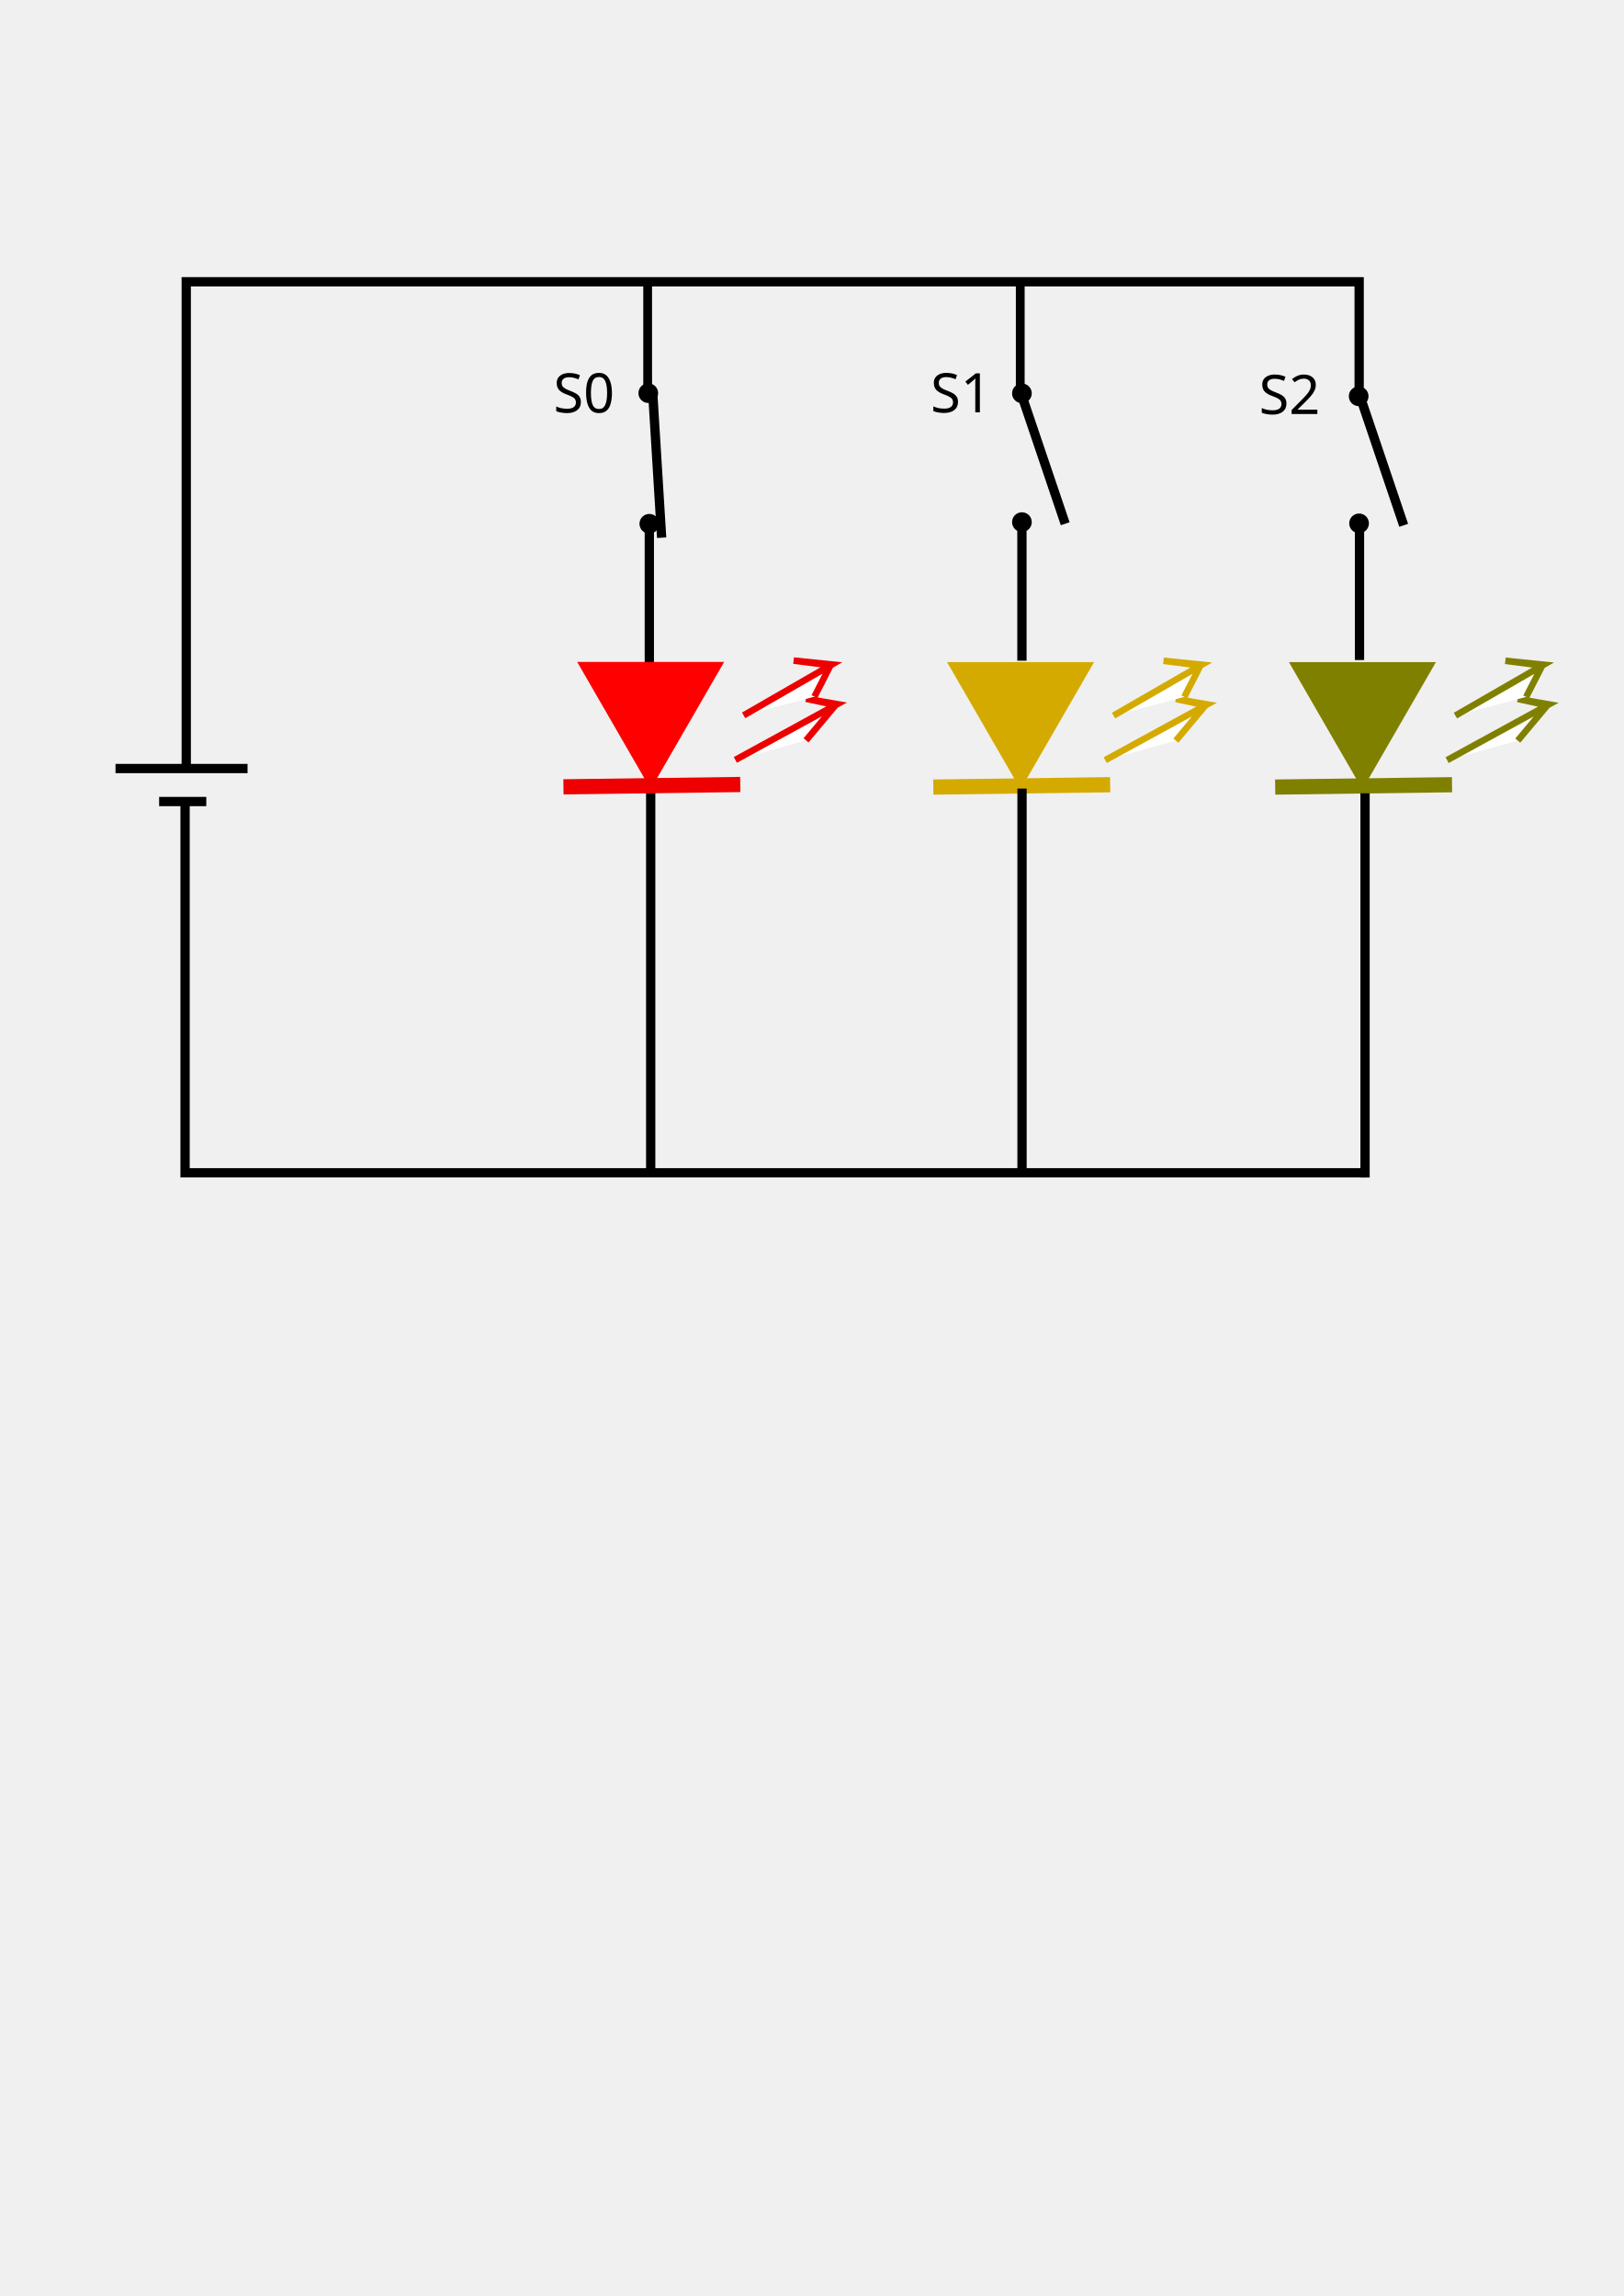
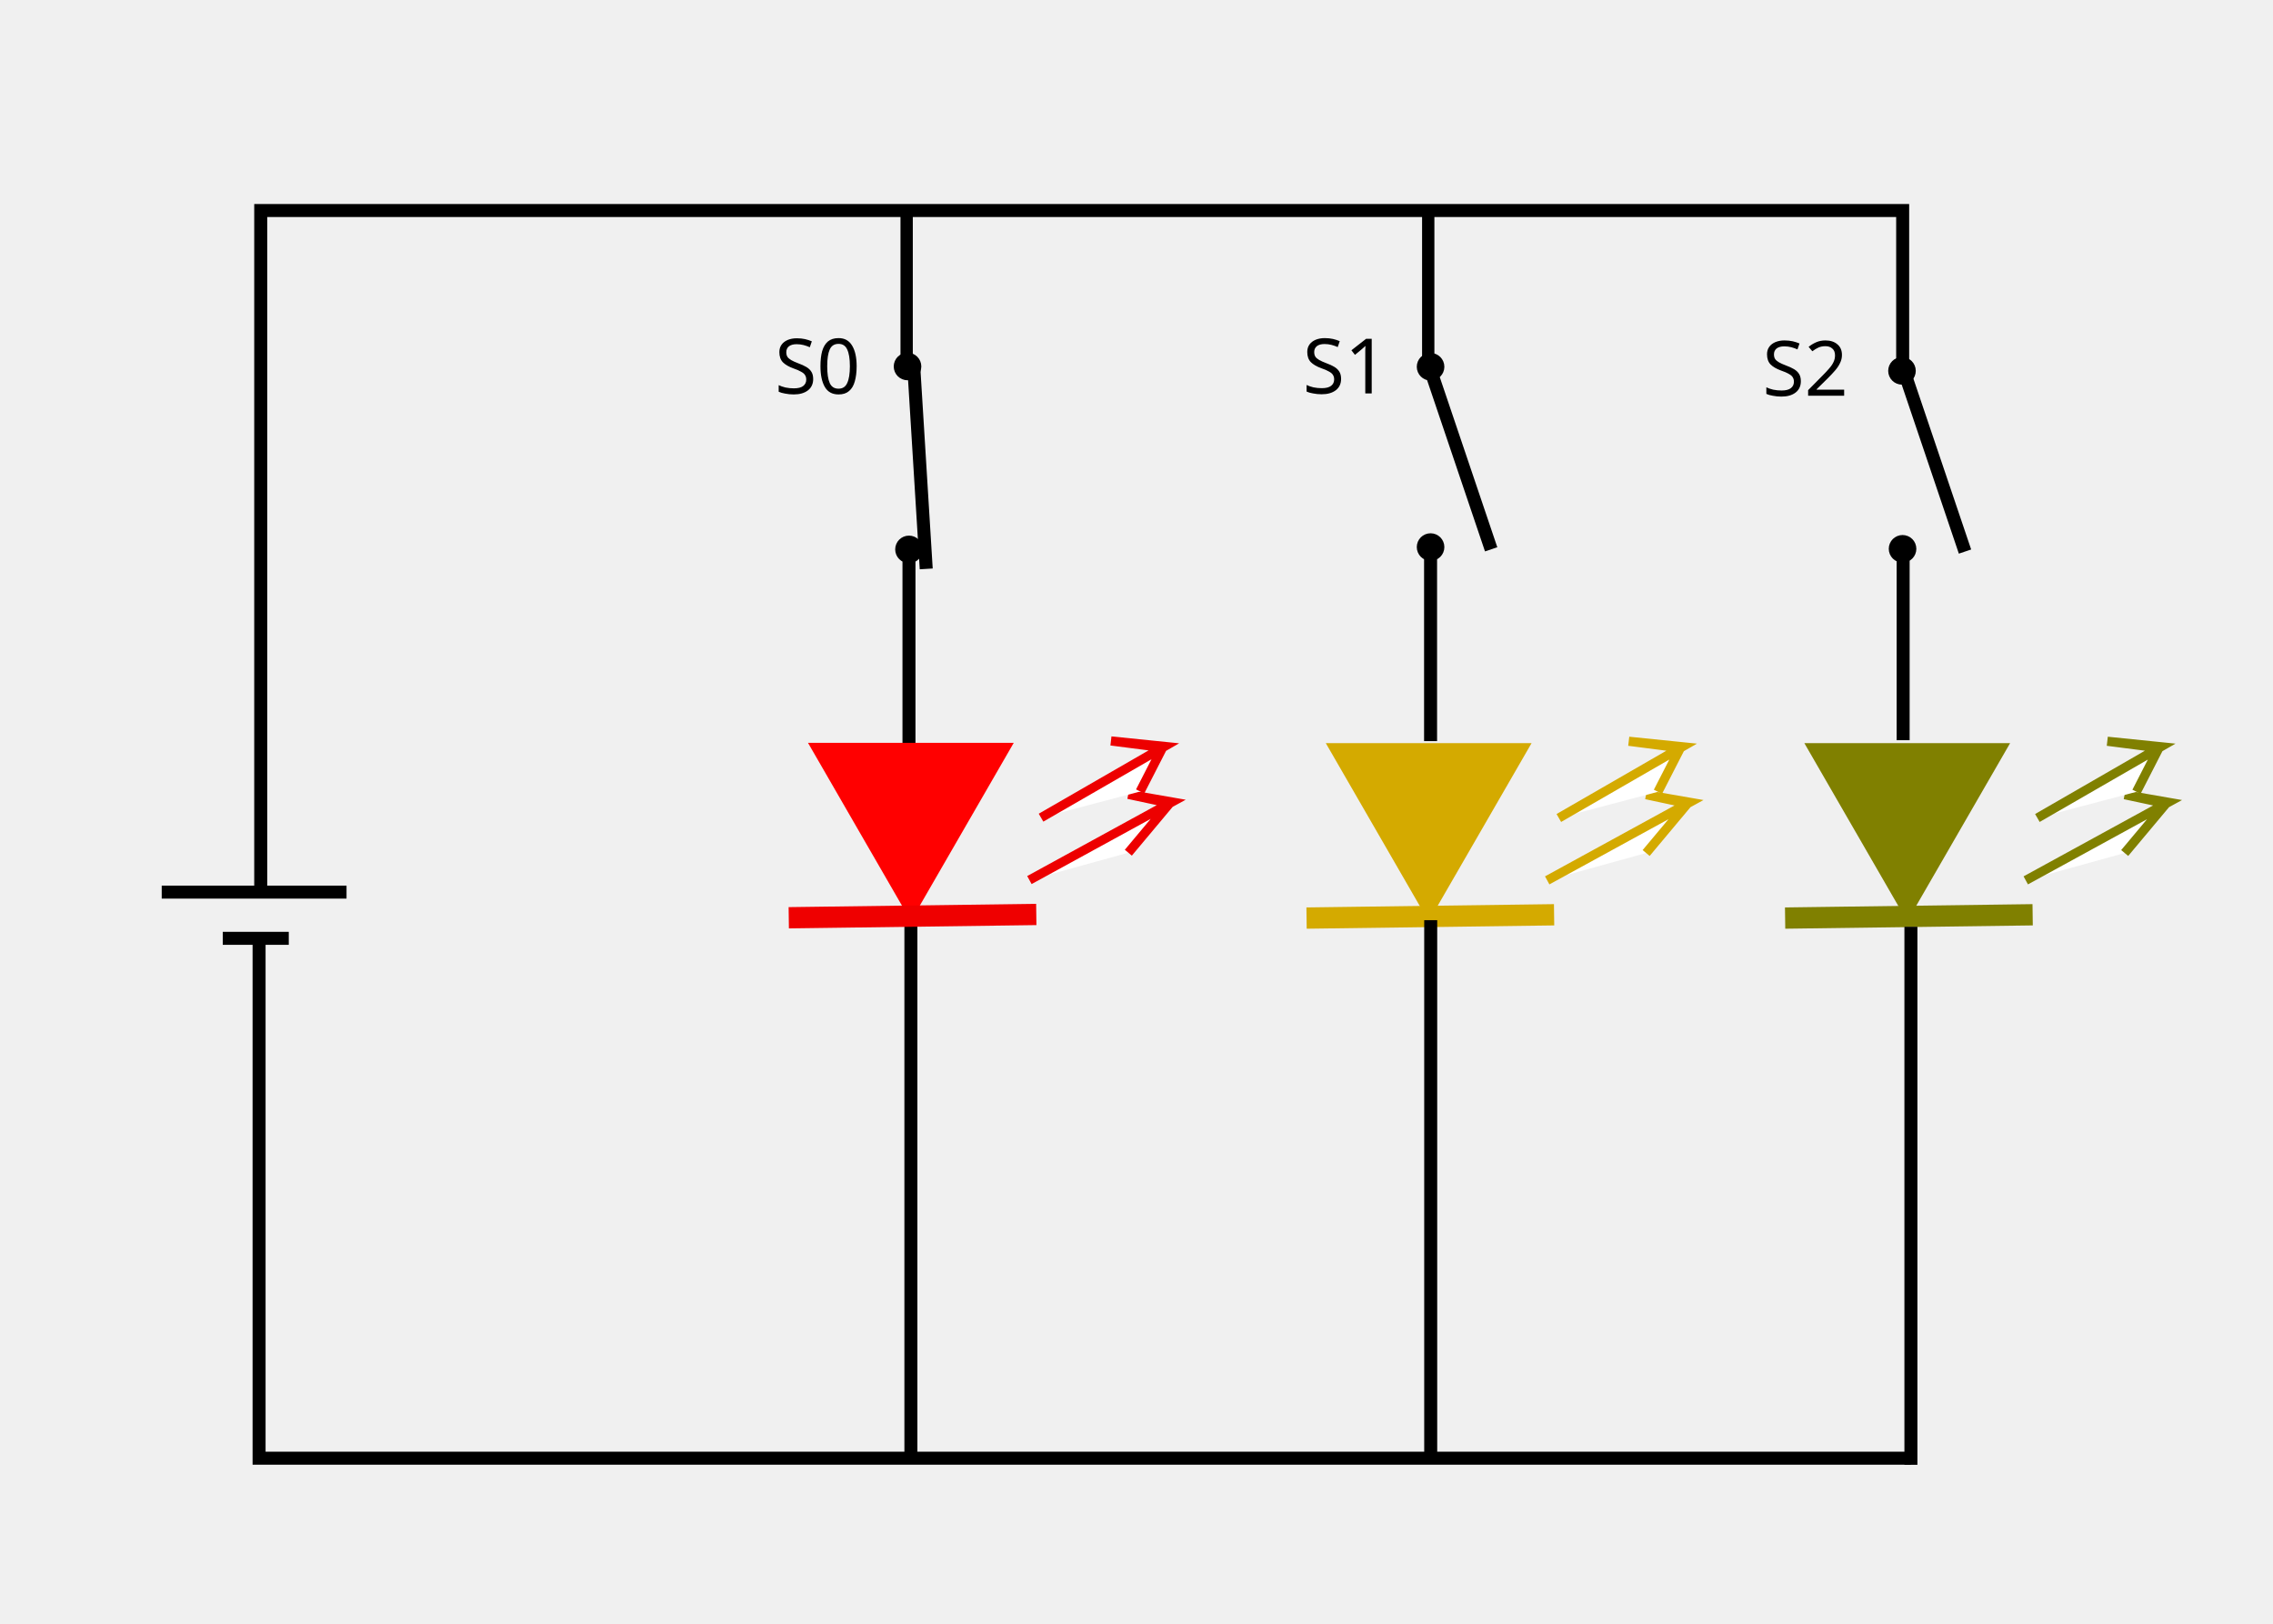
- <svg xmlns="http://www.w3.org/2000/svg" width="210mm" height="297mm" viewBox="0 0 210 297" version="1.1" id="svg8">
+ <svg xmlns="http://www.w3.org/2000/svg" width="210mm" height="150mm" viewBox="0 0 210 150" version="1.1" id="svg8">
  <defs id="defs2" />
-   <g id="layer1">
-     <path id="path3733-7" d="m 131.994,102.116 -4.753,-8.233 -4.753,-8.233 9.506,0 9.506,0 -4.753,8.233 z" style="fill:#d4aa00;stroke-width:0.265" />
-     <path style="fill:none;stroke:#d4aa00;stroke-width:1.965;stroke-linecap:butt;stroke-linejoin:miter;stroke-miterlimit:4;stroke-dasharray:none;stroke-opacity:1" d="m 120.712,101.811 22.869,-0.305 v 0" id="path3735-5" />
-     <path style="fill:#ffffff;stroke:#d4aa00;stroke-width:0.845;stroke-linecap:butt;stroke-linejoin:miter;stroke-miterlimit:4;stroke-dasharray:none;stroke-opacity:1" d="m 142.945,98.328 13.178,-7.212 -4.038,-0.703 3.826,0.819 -3.826,4.569 v 0" id="path4542-35" />
-     <path style="fill:#ffffff;stroke:#d4aa00;stroke-width:0.845;stroke-linecap:butt;stroke-linejoin:miter;stroke-miterlimit:4;stroke-dasharray:none;stroke-opacity:1" d="m 144.019,92.565 11.417,-6.582 -4.953,-0.506 4.769,0.613 -2.078,4.056 v 0" id="path4542-3-6" />
-     <g id="g4756">
+   <g id="layer1" transform="translate(0,-147)">
+     <path id="path3733-7" d="m 131.994,232.116 -4.753,-8.233 -4.753,-8.233 9.506,0 9.506,-10e-6 -4.753,8.233 z" style="fill:#d4aa00;stroke-width:0.265" />
+     <path style="fill:none;stroke:#d4aa00;stroke-width:1.965;stroke-linecap:butt;stroke-linejoin:miter;stroke-miterlimit:4;stroke-dasharray:none;stroke-opacity:1" d="m 120.712,231.811 22.869,-0.305 v 0" id="path3735-5" />
+     <path style="fill:#ffffff;stroke:#d4aa00;stroke-width:0.845;stroke-linecap:butt;stroke-linejoin:miter;stroke-miterlimit:4;stroke-dasharray:none;stroke-opacity:1" d="m 142.945,228.328 13.178,-7.212 -4.038,-0.703 3.826,0.819 -3.826,4.569 v 0" id="path4542-35" />
+     <path style="fill:#ffffff;stroke:#d4aa00;stroke-width:0.845;stroke-linecap:butt;stroke-linejoin:miter;stroke-miterlimit:4;stroke-dasharray:none;stroke-opacity:1" d="m 144.019,222.565 11.417,-6.582 -4.953,-0.506 4.769,0.613 -2.078,4.056 v 0" id="path4542-3-6" />
+     <g id="g4756" transform="translate(0,130)">
      <path style="fill:#808000;stroke-width:0.265" d="m 176.207,102.116 -4.753,-8.233 -4.753,-8.233 9.506,0 9.506,0 -4.753,8.233 z" id="path3733-9" />
      <path id="path3735-1" d="m 164.925,101.811 22.869,-0.305 v 0" style="fill:none;stroke:#808000;stroke-width:1.965;stroke-linecap:butt;stroke-linejoin:miter;stroke-miterlimit:4;stroke-dasharray:none;stroke-opacity:1" />
      <path id="path4542-2" d="m 187.158,98.328 13.178,-7.212 -4.038,-0.703 3.826,0.819 -3.826,4.569 v 0" style="fill:#ffffff;stroke:#808000;stroke-width:0.845;stroke-linecap:butt;stroke-linejoin:miter;stroke-miterlimit:4;stroke-dasharray:none;stroke-opacity:1" />
      <path id="path4542-3-7" d="m 188.232,92.565 11.417,-6.582 -4.953,-0.506 4.769,0.613 -2.078,4.056 v 0" style="fill:#ffffff;stroke:#808000;stroke-width:0.845;stroke-linecap:butt;stroke-linejoin:miter;stroke-miterlimit:4;stroke-dasharray:none;stroke-opacity:1" />
    </g>
-     <path style="fill:none;stroke:#000000;stroke-width:1.2;stroke-linecap:butt;stroke-linejoin:miter;stroke-opacity:1;stroke-miterlimit:4;stroke-dasharray:none" d="m 176.547,102.615 v 49.702" id="path4690" />
-     <path style="fill:none;stroke:#000000;stroke-width:1.2;stroke-linecap:butt;stroke-linejoin:miter;stroke-opacity:1;stroke-miterlimit:4;stroke-dasharray:none" d="M 176.547,151.707 H 56.867 23.936 V 104.14" id="path4692" />
-     <path style="fill:none;stroke:#000000;stroke-width:1.2;stroke-linecap:butt;stroke-linejoin:miter;stroke-opacity:1;stroke-miterlimit:4;stroke-dasharray:none" d="m 20.582,103.682 h 6.098" id="path4694" />
-     <path style="fill:none;stroke:#000000;stroke-width:1.2;stroke-linecap:butt;stroke-linejoin:miter;stroke-opacity:1;stroke-miterlimit:4;stroke-dasharray:none" d="M 14.941,99.413 H 32.016 v 0" id="path4696" />
-     <path style="fill:none;stroke:#000000;stroke-width:1.2;stroke-linecap:butt;stroke-linejoin:miter;stroke-miterlimit:4;stroke-dasharray:none;stroke-opacity:1" d="M 24.088,99.108 V 36.448 H 175.785 l 0,15.089" id="path4698" />
-     <path style="fill:none;stroke:#000000;stroke-width:1.2;stroke-linecap:butt;stroke-linejoin:miter;stroke-opacity:1;stroke-miterlimit:4;stroke-dasharray:none" d="m 84.157,101.7 v 50.006" id="path4744" />
-     <path style="fill:none;stroke:#000000;stroke-width:1.2;stroke-linecap:butt;stroke-linejoin:miter;stroke-opacity:1;stroke-miterlimit:4;stroke-dasharray:none" d="m 132.182,102.005 v 49.549" id="path4746" />
-     <path style="fill:none;stroke:#000000;stroke-width:1.2;stroke-linecap:butt;stroke-linejoin:miter;stroke-opacity:1;stroke-miterlimit:4;stroke-dasharray:none" d="M 175.829,85.379 V 68.131 h -0.323" id="path4758" />
-     <path style="fill:none;stroke:#000000;stroke-width:1.2;stroke-linecap:butt;stroke-linejoin:miter;stroke-miterlimit:4;stroke-dasharray:none;stroke-opacity:1" d="M 132.169,85.464 V 68.215 h -0.323" id="path4758-6" />
-     <path style="fill:none;stroke:#000000;stroke-width:1.137;stroke-linecap:butt;stroke-linejoin:miter;stroke-miterlimit:4;stroke-dasharray:none;stroke-opacity:1" d="M 131.953,50.924 V 36.57 h -0.349" id="path4758-0" />
-     <path style="fill:none;stroke:#000000;stroke-width:1.2;stroke-linecap:butt;stroke-linejoin:miter;stroke-miterlimit:4;stroke-dasharray:none;stroke-opacity:1" d="M 83.979,85.711 V 68.462 h -0.323" id="path4758-6-6" />
-     <path style="fill:none;stroke:#000000;stroke-width:1.137;stroke-linecap:butt;stroke-linejoin:miter;stroke-miterlimit:4;stroke-dasharray:none;stroke-opacity:1" d="M 83.764,51.171 V 36.816 h -0.349" id="path4758-0-2" />
-     <path style="fill:none;stroke:#000000;stroke-width:1.2;stroke-linecap:butt;stroke-linejoin:miter;stroke-miterlimit:4;stroke-dasharray:none;stroke-opacity:1" d="M 85.573,69.554 84.43,51.021 84.122,50.916" id="path4758-6-6-6" />
-     <path style="fill:none;stroke:#000000;stroke-width:1.2;stroke-linecap:butt;stroke-linejoin:miter;stroke-miterlimit:4;stroke-dasharray:none;stroke-opacity:1" d="M 137.766,67.746 131.931,50.498 h -0.323" id="path4758-6-6-6-1" />
-     <path style="fill:none;stroke:#000000;stroke-width:1.2;stroke-linecap:butt;stroke-linejoin:miter;stroke-miterlimit:4;stroke-dasharray:none;stroke-opacity:1" d="M 181.545,67.953 175.711,50.704 h -0.323" id="path4758-6-6-6-1-8" />
-     <circle style="fill:#000000;stroke:#000000;stroke-width:1.2;stroke-miterlimit:4;stroke-dasharray:none;stroke-opacity:1" id="path5003" cx="83.845" cy="50.855" r="0.674" />
-     <circle style="fill:#000000;stroke:#000000;stroke-width:1.2;stroke-miterlimit:4;stroke-dasharray:none;stroke-opacity:1" id="path5003-7" cx="83.98" cy="67.753" r="0.674" />
-     <circle style="fill:#000000;stroke:#000000;stroke-width:1.2;stroke-miterlimit:4;stroke-dasharray:none;stroke-opacity:1" id="path5003-9" cx="132.169" cy="50.882" r="0.674" />
-     <circle style="fill:#000000;stroke:#000000;stroke-width:1.2;stroke-miterlimit:4;stroke-dasharray:none;stroke-opacity:1" id="path5003-9-2" cx="132.169" cy="67.538" r="0.674" />
-     <circle style="fill:#000000;stroke:#000000;stroke-width:1.2;stroke-miterlimit:4;stroke-dasharray:none;stroke-opacity:1" id="path5003-9-0" cx="175.722" cy="51.259" r="0.674" />
-     <circle style="fill:#000000;stroke:#000000;stroke-width:1.2;stroke-miterlimit:4;stroke-dasharray:none;stroke-opacity:1" id="path5003-9-23" cx="175.775" cy="67.699" r="0.674" />
-     <flowRoot xml:space="preserve" id="flowRoot5062" style="font-style:normal;font-weight:normal;font-size:40px;line-height:1.25;font-family:sans-serif;letter-spacing:0px;word-spacing:0px;fill:#000000;fill-opacity:1;stroke:none" transform="scale(0.2645833)">
+     <path style="fill:none;stroke:#000000;stroke-width:1.2;stroke-linecap:butt;stroke-linejoin:miter;stroke-miterlimit:4;stroke-dasharray:none;stroke-opacity:1" d="m 176.547,232.615 v 49.702" id="path4690" />
+     <path style="fill:none;stroke:#000000;stroke-width:1.2;stroke-linecap:butt;stroke-linejoin:miter;stroke-miterlimit:4;stroke-dasharray:none;stroke-opacity:1" d="M 176.547,281.707 H 56.867 23.936 V 234.14" id="path4692" />
+     <path style="fill:none;stroke:#000000;stroke-width:1.2;stroke-linecap:butt;stroke-linejoin:miter;stroke-miterlimit:4;stroke-dasharray:none;stroke-opacity:1" d="m 20.582,233.682 h 6.098" id="path4694" />
+     <path style="fill:none;stroke:#000000;stroke-width:1.2;stroke-linecap:butt;stroke-linejoin:miter;stroke-miterlimit:4;stroke-dasharray:none;stroke-opacity:1" d="M 14.941,229.413 H 32.016 v 0" id="path4696" />
+     <path style="fill:none;stroke:#000000;stroke-width:1.2;stroke-linecap:butt;stroke-linejoin:miter;stroke-miterlimit:4;stroke-dasharray:none;stroke-opacity:1" d="M 24.088,229.108 V 166.448 H 175.785 v 15.089" id="path4698" />
+     <path style="fill:none;stroke:#000000;stroke-width:1.2;stroke-linecap:butt;stroke-linejoin:miter;stroke-miterlimit:4;stroke-dasharray:none;stroke-opacity:1" d="m 84.157,231.7 v 50.006" id="path4744" />
+     <path style="fill:none;stroke:#000000;stroke-width:1.2;stroke-linecap:butt;stroke-linejoin:miter;stroke-miterlimit:4;stroke-dasharray:none;stroke-opacity:1" d="m 132.182,232.005 v 49.549" id="path4746" />
+     <path style="fill:none;stroke:#000000;stroke-width:1.2;stroke-linecap:butt;stroke-linejoin:miter;stroke-miterlimit:4;stroke-dasharray:none;stroke-opacity:1" d="M 175.829,215.379 V 198.131 h -0.323" id="path4758" />
+     <path style="fill:none;stroke:#000000;stroke-width:1.2;stroke-linecap:butt;stroke-linejoin:miter;stroke-miterlimit:4;stroke-dasharray:none;stroke-opacity:1" d="M 132.169,215.464 V 198.215 H 131.845" id="path4758-6" />
+     <path style="fill:none;stroke:#000000;stroke-width:1.137;stroke-linecap:butt;stroke-linejoin:miter;stroke-miterlimit:4;stroke-dasharray:none;stroke-opacity:1" d="M 131.953,180.924 V 166.57 h -0.349" id="path4758-0" />
+     <path style="fill:none;stroke:#000000;stroke-width:1.2;stroke-linecap:butt;stroke-linejoin:miter;stroke-miterlimit:4;stroke-dasharray:none;stroke-opacity:1" d="m 83.979,215.711 v -17.249 h -0.323" id="path4758-6-6" />
+     <path style="fill:none;stroke:#000000;stroke-width:1.137;stroke-linecap:butt;stroke-linejoin:miter;stroke-miterlimit:4;stroke-dasharray:none;stroke-opacity:1" d="M 83.764,181.171 V 166.816 H 83.415" id="path4758-0-2" />
+     <path style="fill:none;stroke:#000000;stroke-width:1.2;stroke-linecap:butt;stroke-linejoin:miter;stroke-miterlimit:4;stroke-dasharray:none;stroke-opacity:1" d="M 85.573,199.554 84.43,181.021 84.122,180.917" id="path4758-6-6-6" />
+     <path style="fill:none;stroke:#000000;stroke-width:1.2;stroke-linecap:butt;stroke-linejoin:miter;stroke-miterlimit:4;stroke-dasharray:none;stroke-opacity:1" d="m 137.766,197.746 -5.834,-17.249 h -0.323" id="path4758-6-6-6-1" />
+     <path style="fill:none;stroke:#000000;stroke-width:1.2;stroke-linecap:butt;stroke-linejoin:miter;stroke-miterlimit:4;stroke-dasharray:none;stroke-opacity:1" d="m 181.545,197.953 -5.834,-17.249 h -0.323" id="path4758-6-6-6-1-8" />
+     <circle style="fill:#000000;stroke:#000000;stroke-width:1.2;stroke-miterlimit:4;stroke-dasharray:none;stroke-opacity:1" id="path5003" cx="83.845" cy="180.855" r="0.674" />
+     <circle style="fill:#000000;stroke:#000000;stroke-width:1.2;stroke-miterlimit:4;stroke-dasharray:none;stroke-opacity:1" id="path5003-7" cx="83.98" cy="197.753" r="0.674" />
+     <circle style="fill:#000000;stroke:#000000;stroke-width:1.2;stroke-miterlimit:4;stroke-dasharray:none;stroke-opacity:1" id="path5003-9" cx="132.169" cy="180.882" r="0.674" />
+     <circle style="fill:#000000;stroke:#000000;stroke-width:1.2;stroke-miterlimit:4;stroke-dasharray:none;stroke-opacity:1" id="path5003-9-2" cx="132.169" cy="197.538" r="0.674" />
+     <circle style="fill:#000000;stroke:#000000;stroke-width:1.2;stroke-miterlimit:4;stroke-dasharray:none;stroke-opacity:1" id="path5003-9-0" cx="175.722" cy="181.259" r="0.674" />
+     <circle style="fill:#000000;stroke:#000000;stroke-width:1.2;stroke-miterlimit:4;stroke-dasharray:none;stroke-opacity:1" id="path5003-9-23" cx="175.775" cy="197.699" r="0.674" />
+     <flowRoot xml:space="preserve" id="flowRoot5062" style="font-style:normal;font-weight:normal;font-size:40px;line-height:1.25;font-family:sans-serif;letter-spacing:0px;word-spacing:0px;fill:#000000;fill-opacity:1;stroke:none" transform="matrix(0.2645833,0,0,0.2645833,0,130)">
      <flowRegion id="flowRegion5064">
        <rect id="rect5066" width="48.403" height="53.012" x="225.879" y="207.479" />
      </flowRegion>
      <flowPara id="flowPara5068">S0S</flowPara>
    </flowRoot>
-     <flowRoot xml:space="preserve" id="flowRoot5070" style="fill:black;fill-opacity:1;stroke:none;font-family:sans-serif;font-style:normal;font-weight:normal;font-size:18.667px;line-height:1.25;letter-spacing:0px;word-spacing:0px;">
-       <flowRegion id="flowRegion5072" style="font-size:18.667px;">
-         <rect id="rect5074" width="50.708" height="54.165" x="215.507" y="193.649" style="font-size:18.667px;" />
+     <flowRoot xml:space="preserve" id="flowRoot5070" style="font-style:normal;font-weight:normal;font-size:18.667px;line-height:1.25;font-family:sans-serif;letter-spacing:0px;word-spacing:0px;fill:#000000;fill-opacity:1;stroke:none" transform="translate(0,130)">
+       <flowRegion id="flowRegion5072" style="font-size:18.667px">
+         <rect id="rect5074" width="50.708" height="54.165" x="215.507" y="193.649" style="font-size:18.667px" />
      </flowRegion>
      <flowPara id="flowPara5076" />
    </flowRoot>
-     <text xml:space="preserve" style="font-style:normal;font-weight:normal;font-size:10.583px;line-height:1.25;font-family:sans-serif;letter-spacing:0px;word-spacing:0px;fill:#000000;fill-opacity:1;stroke:none;stroke-width:0.265" x="71.582" y="53.361" id="text5080">
-       <tspan id="tspan5078" x="71.582" y="53.361" style="font-size:7.056px;stroke-width:0.265">S0</tspan>
+     <text xml:space="preserve" style="font-style:normal;font-weight:normal;font-size:10.583px;line-height:1.25;font-family:sans-serif;letter-spacing:0px;word-spacing:0px;fill:#000000;fill-opacity:1;stroke:none;stroke-width:0.265" x="71.582" y="183.361" id="text5080">
+       <tspan id="tspan5078" x="71.582" y="183.361" style="font-size:7.056px;stroke-width:0.265">S0</tspan>
    </text>
-     <text xml:space="preserve" style="font-style:normal;font-weight:normal;font-size:10.583px;line-height:1.25;font-family:sans-serif;letter-spacing:0px;word-spacing:0px;fill:#000000;fill-opacity:1;stroke:none;stroke-width:0.265" x="120.356" y="53.342" id="text5080-7">
-       <tspan id="tspan5078-5" x="120.356" y="53.342" style="font-size:7.056px;stroke-width:0.265">S1</tspan>
+     <text xml:space="preserve" style="font-style:normal;font-weight:normal;font-size:10.583px;line-height:1.25;font-family:sans-serif;letter-spacing:0px;word-spacing:0px;fill:#000000;fill-opacity:1;stroke:none;stroke-width:0.265" x="120.356" y="183.342" id="text5080-7">
+       <tspan id="tspan5078-5" x="120.356" y="183.342" style="font-size:7.056px;stroke-width:0.265">S1</tspan>
    </text>
-     <text xml:space="preserve" style="font-style:normal;font-weight:normal;font-size:10.583px;line-height:1.25;font-family:sans-serif;letter-spacing:0px;word-spacing:0px;fill:#000000;fill-opacity:1;stroke:none;stroke-width:0.265" x="162.831" y="53.558" id="text5080-9">
-       <tspan id="tspan5078-2" x="162.831" y="53.558" style="font-size:7.056px;stroke-width:0.265">S2</tspan>
+     <text xml:space="preserve" style="font-style:normal;font-weight:normal;font-size:10.583px;line-height:1.25;font-family:sans-serif;letter-spacing:0px;word-spacing:0px;fill:#000000;fill-opacity:1;stroke:none;stroke-width:0.265" x="162.831" y="183.558" id="text5080-9">
+       <tspan id="tspan5078-2" x="162.831" y="183.558" style="font-size:7.056px;stroke-width:0.265">S2</tspan>
    </text>
-     <g id="g4619" transform="translate(-6.711277,-0.07044243)">
+     <g id="g4619" transform="translate(-6.711277,129.9296)">
      <g transform="translate(1.219671,2.439341)" id="g4563">
        <path id="path3733" d="m 89.646,99.718 -4.753,-8.233 -4.753,-8.233 9.506,-10e-7 9.506,0 -4.753,8.233 z" style="fill:#ff0000;stroke-width:0.265" />
        <path style="fill:none;stroke:#ef0000;stroke-width:1.965;stroke-linecap:butt;stroke-linejoin:miter;stroke-miterlimit:4;stroke-dasharray:none;stroke-opacity:1" d="m 78.364,99.413 22.869,-0.305 v 0" id="path3735" />
        <path style="fill:#ffffff;stroke:#ed0000;stroke-width:0.845;stroke-linecap:butt;stroke-linejoin:miter;stroke-miterlimit:4;stroke-dasharray:none;stroke-opacity:1" d="m 100.597,95.93 13.178,-7.212 -4.038,-0.703 3.826,0.819 -3.826,4.569 v 0" id="path4542" />
        <path style="fill:#ffffff;stroke:#ed0000;stroke-width:0.845;stroke-linecap:butt;stroke-linejoin:miter;stroke-miterlimit:4;stroke-dasharray:none;stroke-opacity:1" d="m 101.671,90.167 11.417,-6.582 -4.953,-0.506 4.769,0.613 -2.078,4.056 v 0" id="path4542-3" />
      </g>
    </g>
  </g>
</svg>
